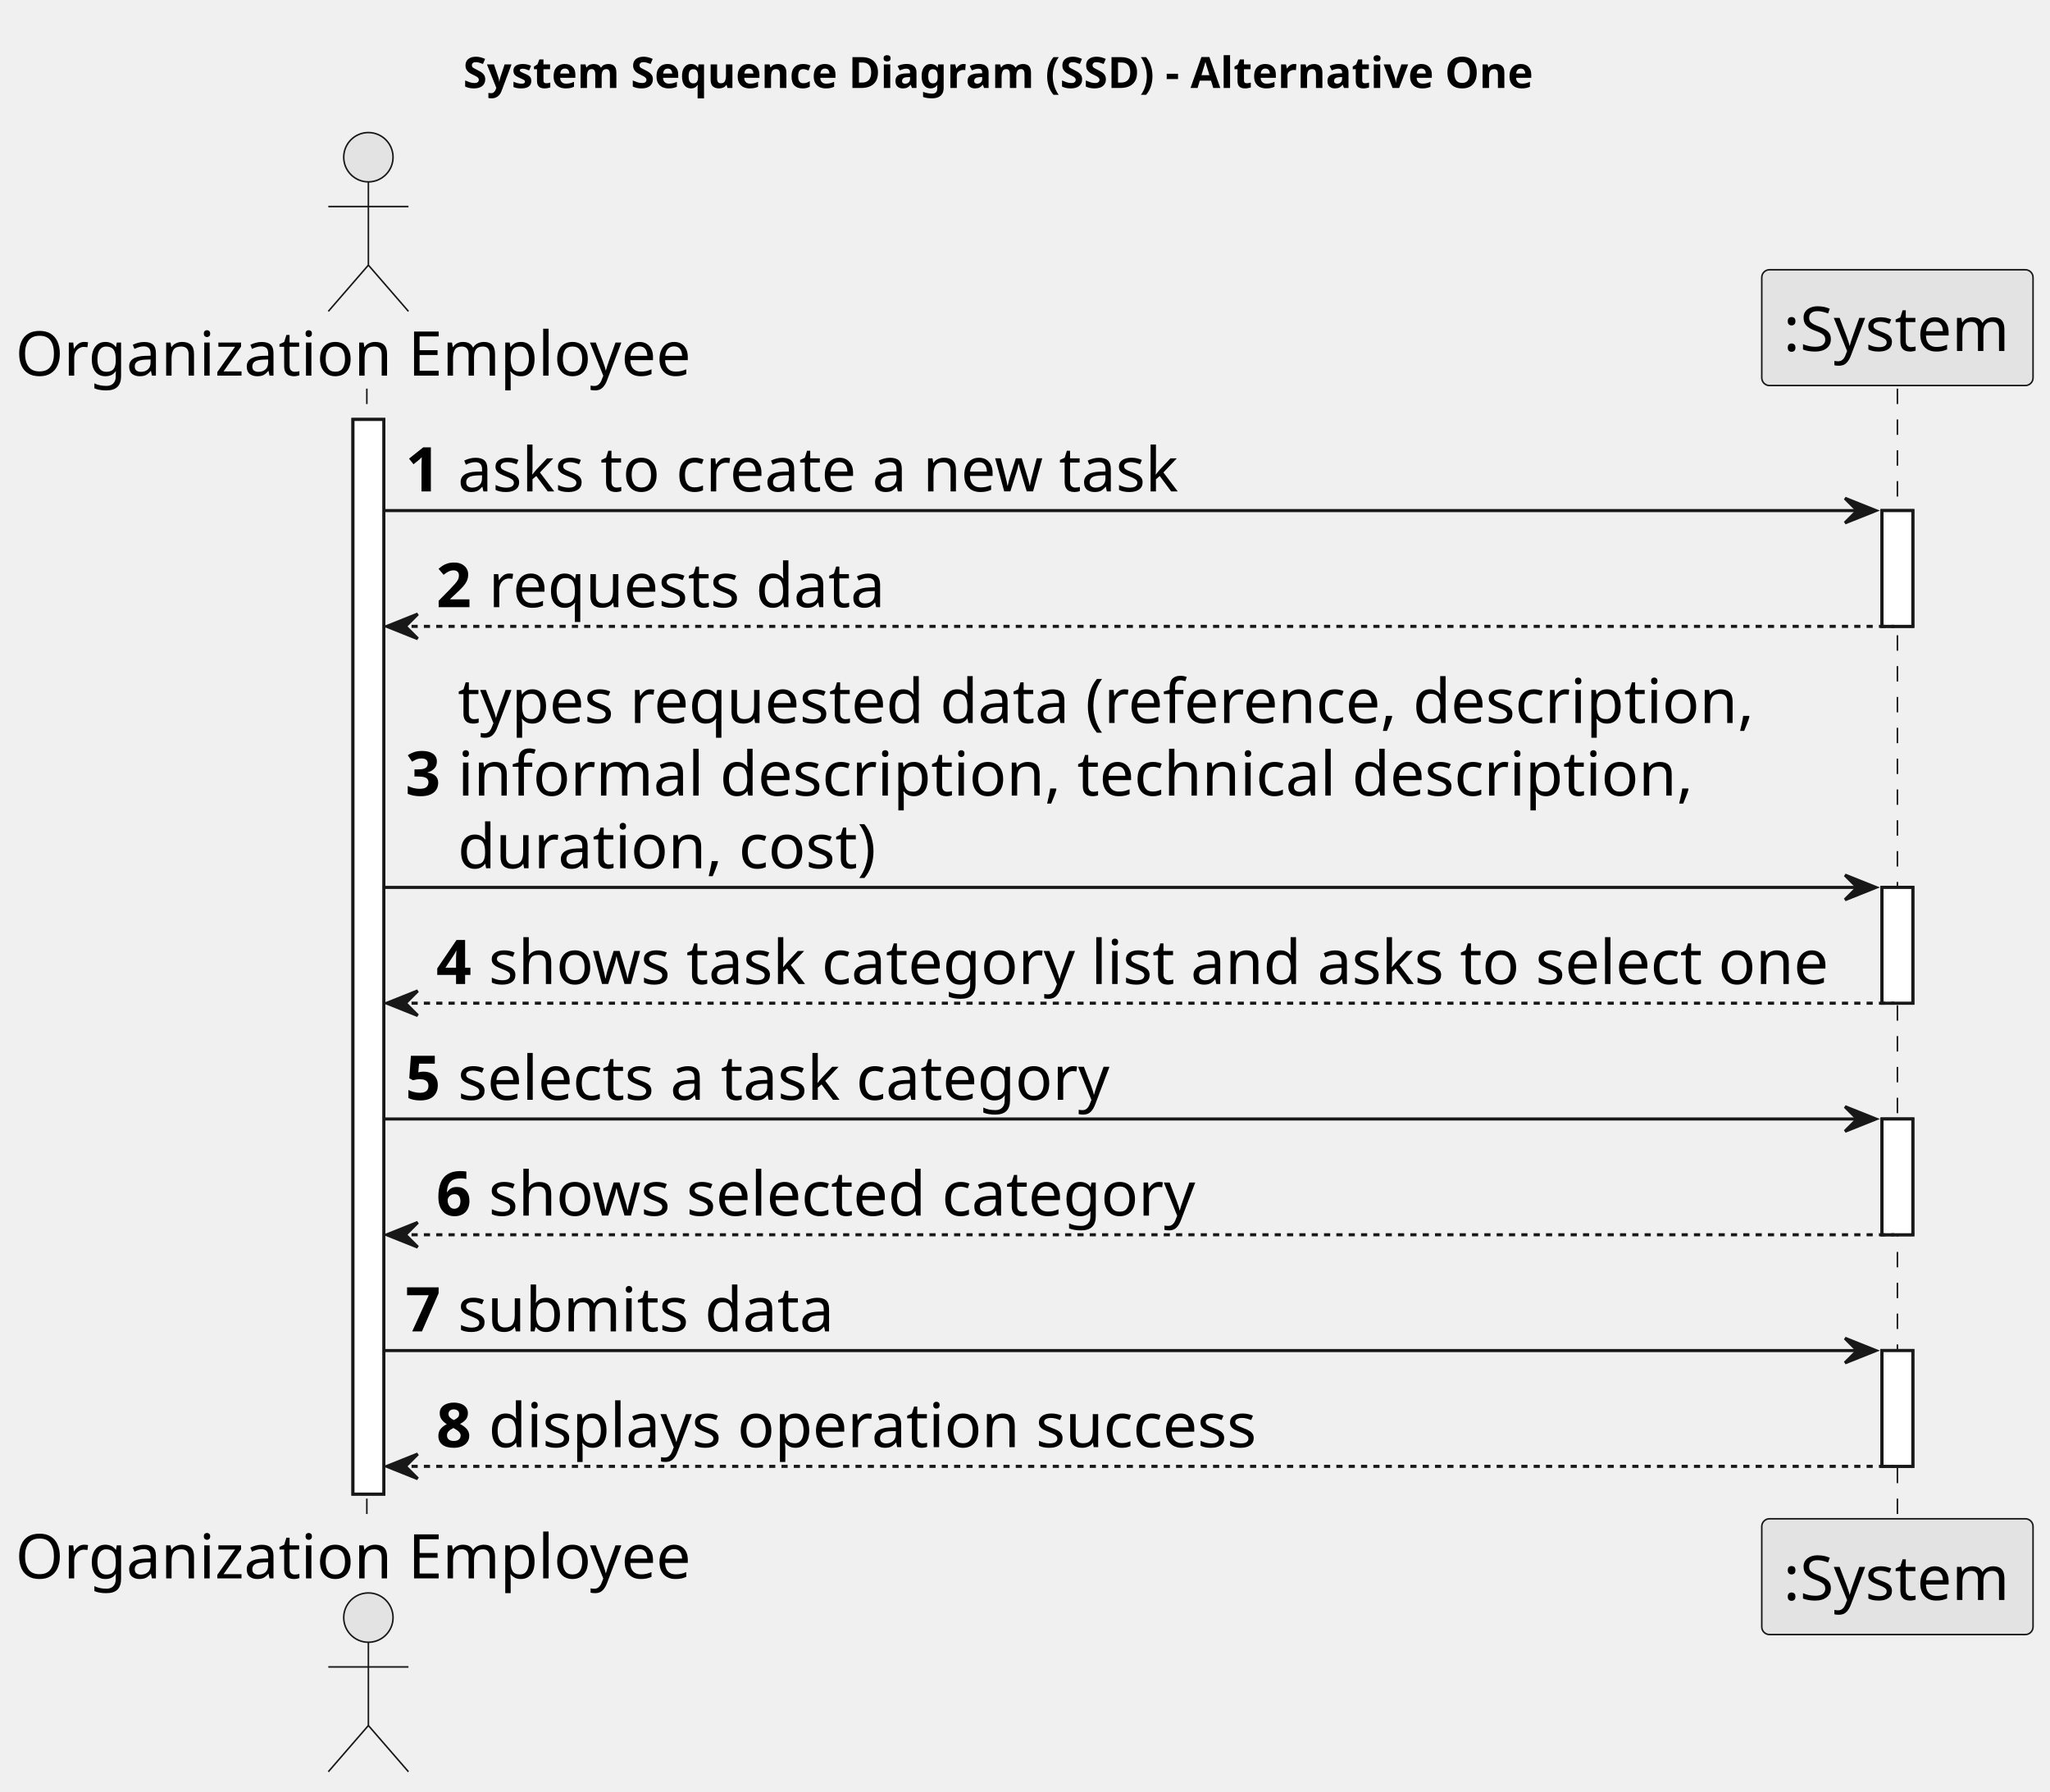
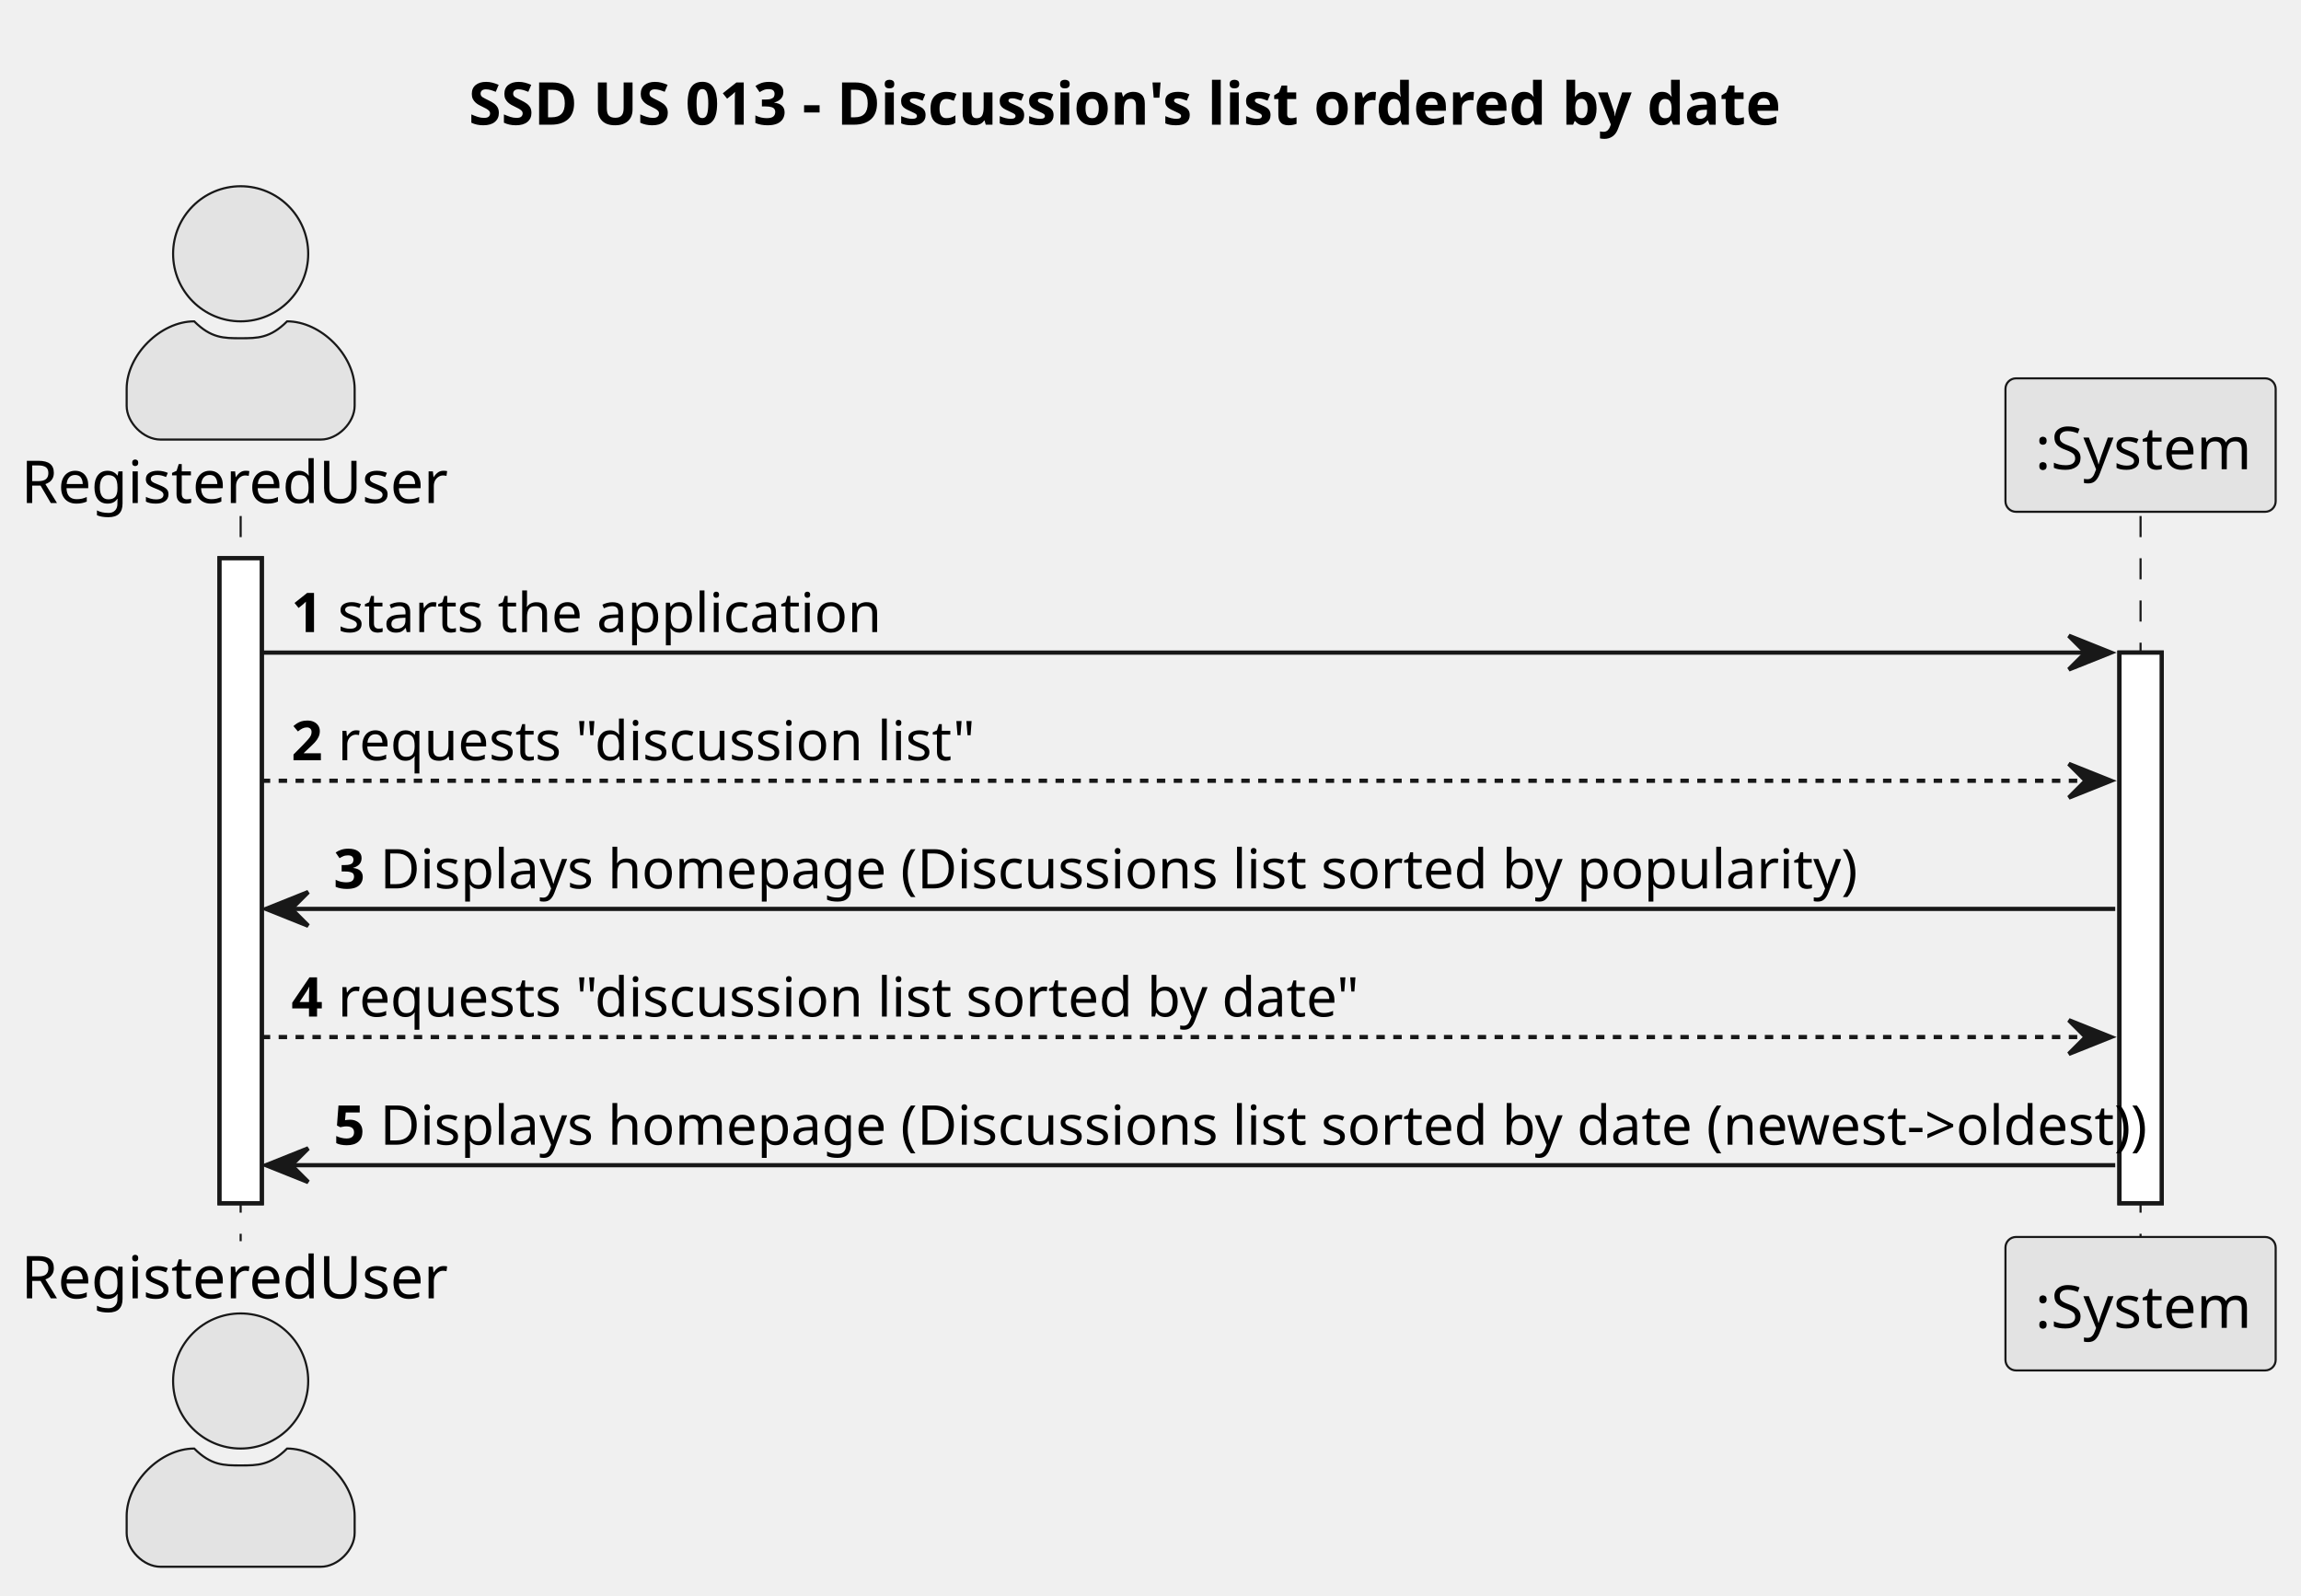
- <svg xmlns="http://www.w3.org/2000/svg" contentStyleType="text/css" height="581px" preserveAspectRatio="none" style="width:665px;height:581px;background:#FFFFFF;" version="1.1" viewBox="0 0 665 581" width="665px" zoomAndPan="magnify">
+ <svg xmlns="http://www.w3.org/2000/svg" contentStyleType="text/css" height="378px" preserveAspectRatio="none" style="width:545px;height:378px;background:#FFFFFF;" version="1.1" viewBox="0 0 545 378" width="545px" zoomAndPan="magnify">
  <defs />
  <g>
-     <text fill="#000000" font-family="sans-serif" font-size="14" font-weight="bold" lengthAdjust="spacing" textLength="363" x="150.25" y="28.535">System Sequence Diagram (SSD) - Alternative One</text>
-     <rect fill="#FFFFFF" height="348.547" style="stroke:#181818;stroke-width:1.0;" width="10" x="114.5" y="136.043" />
-     <rect fill="#FFFFFF" height="37.555" style="stroke:#181818;stroke-width:1.0;" width="10" x="610.5" y="165.598" />
-     <rect fill="#FFFFFF" height="37.555" style="stroke:#181818;stroke-width:1.0;" width="10" x="610.5" y="287.816" />
-     <rect fill="#FFFFFF" height="37.555" style="stroke:#181818;stroke-width:1.0;" width="10" x="610.5" y="362.926" />
-     <rect fill="#FFFFFF" height="37.555" style="stroke:#181818;stroke-width:1.0;" width="10" x="610.5" y="438.035" />
-     <line style="stroke:#181818;stroke-width:0.5;stroke-dasharray:5.0,5.0;" x1="119" x2="119" y1="126.043" y2="493.59" />
-     <line style="stroke:#181818;stroke-width:0.5;stroke-dasharray:5.0,5.0;" x1="615.5" x2="615.5" y1="126.043" y2="493.59" />
-     <text fill="#000000" font-family="sans-serif" font-size="20" lengthAdjust="spacing" textLength="223" x="5" y="121.824">Organization Employee</text>
-     <ellipse cx="119.5" cy="50.988" fill="#E3E3E3" rx="8" ry="8" style="stroke:#181818;stroke-width:0.5;" />
-     <path d="M119.5,58.988 L119.5,85.988 M106.5,66.988 L132.5,66.988 M119.5,85.988 L106.5,100.988 M119.5,85.988 L132.5,100.988 " fill="none" style="stroke:#181818;stroke-width:0.5;" />
-     <text fill="#000000" font-family="sans-serif" font-size="20" lengthAdjust="spacing" textLength="223" x="5" y="511.926">Organization Employee</text>
-     <ellipse cx="119.5" cy="524.644" fill="#E3E3E3" rx="8" ry="8" style="stroke:#181818;stroke-width:0.5;" />
-     <path d="M119.5,532.644 L119.5,559.644 M106.5,540.644 L132.5,540.644 M119.5,559.644 L106.5,574.644 M119.5,559.644 L132.5,574.644 " fill="none" style="stroke:#181818;stroke-width:0.5;" />
-     <rect fill="#E3E3E3" height="37.555" rx="2.5" ry="2.5" style="stroke:#181818;stroke-width:0.5;" width="88" x="571.5" y="87.488" />
-     <text fill="#000000" font-family="sans-serif" font-size="20" lengthAdjust="spacing" textLength="74" x="578.5" y="113.824">:System</text>
-     <rect fill="#E3E3E3" height="37.555" rx="2.5" ry="2.5" style="stroke:#181818;stroke-width:0.5;" width="88" x="571.5" y="492.59" />
-     <text fill="#000000" font-family="sans-serif" font-size="20" lengthAdjust="spacing" textLength="74" x="578.5" y="518.926">:System</text>
-     <rect fill="#FFFFFF" height="348.547" style="stroke:#181818;stroke-width:1.0;" width="10" x="114.5" y="136.043" />
-     <rect fill="#FFFFFF" height="37.555" style="stroke:#181818;stroke-width:1.0;" width="10" x="610.5" y="165.598" />
-     <rect fill="#FFFFFF" height="37.555" style="stroke:#181818;stroke-width:1.0;" width="10" x="610.5" y="287.816" />
-     <rect fill="#FFFFFF" height="37.555" style="stroke:#181818;stroke-width:1.0;" width="10" x="610.5" y="362.926" />
-     <rect fill="#FFFFFF" height="37.555" style="stroke:#181818;stroke-width:1.0;" width="10" x="610.5" y="438.035" />
-     <polygon fill="#181818" points="598.5,161.598,608.5,165.598,598.5,169.598,602.5,165.598" style="stroke:#181818;stroke-width:1.0;" />
-     <line style="stroke:#181818;stroke-width:1.0;" x1="124.5" x2="604.5" y1="165.598" y2="165.598" />
-     <text fill="#000000" font-family="sans-serif" font-size="20" font-weight="bold" lengthAdjust="spacing" textLength="13" x="131.5" y="159.379">1</text>
-     <text fill="#000000" font-family="sans-serif" font-size="20" lengthAdjust="spacing" textLength="239" x="148.5" y="159.379">asks to create a new task</text>
-     <polygon fill="#181818" points="135.5,199.152,125.5,203.152,135.5,207.152,131.5,203.152" style="stroke:#181818;stroke-width:1.0;" />
-     <line style="stroke:#181818;stroke-width:1.0;stroke-dasharray:2.0,2.0;" x1="129.5" x2="614.5" y1="203.152" y2="203.152" />
-     <text fill="#000000" font-family="sans-serif" font-size="20" font-weight="bold" lengthAdjust="spacing" textLength="13" x="141.5" y="196.934">2</text>
-     <text fill="#000000" font-family="sans-serif" font-size="20" lengthAdjust="spacing" textLength="130" x="158.5" y="196.934">requests data</text>
-     <polygon fill="#181818" points="598.5,283.816,608.5,287.816,598.5,291.816,602.5,287.816" style="stroke:#181818;stroke-width:1.0;" />
-     <line style="stroke:#181818;stroke-width:1.0;" x1="124.5" x2="604.5" y1="287.816" y2="287.816" />
-     <text fill="#000000" font-family="sans-serif" font-size="20" font-weight="bold" lengthAdjust="spacing" textLength="13" x="131.5" y="258.043">3</text>
-     <text fill="#000000" font-family="sans-serif" font-size="20" lengthAdjust="spacing" textLength="429" x="148.5" y="234.488">types requested data (reference, description,</text>
-     <text fill="#000000" font-family="sans-serif" font-size="20" lengthAdjust="spacing" textLength="412" x="148.5" y="258.043">informal description, technical description,</text>
-     <text fill="#000000" font-family="sans-serif" font-size="20" lengthAdjust="spacing" textLength="139" x="148.5" y="281.598">duration, cost)</text>
-     <polygon fill="#181818" points="135.5,321.371,125.5,325.371,135.5,329.371,131.5,325.371" style="stroke:#181818;stroke-width:1.0;" />
-     <line style="stroke:#181818;stroke-width:1.0;stroke-dasharray:2.0,2.0;" x1="129.5" x2="614.5" y1="325.371" y2="325.371" />
-     <text fill="#000000" font-family="sans-serif" font-size="20" font-weight="bold" lengthAdjust="spacing" textLength="13" x="141.5" y="319.152">4</text>
-     <text fill="#000000" font-family="sans-serif" font-size="20" lengthAdjust="spacing" textLength="445" x="158.5" y="319.152">shows task category list and asks to select one</text>
-     <polygon fill="#181818" points="598.5,358.926,608.5,362.926,598.5,366.926,602.5,362.926" style="stroke:#181818;stroke-width:1.0;" />
-     <line style="stroke:#181818;stroke-width:1.0;" x1="124.5" x2="604.5" y1="362.926" y2="362.926" />
-     <text fill="#000000" font-family="sans-serif" font-size="20" font-weight="bold" lengthAdjust="spacing" textLength="13" x="131.5" y="356.707">5</text>
-     <text fill="#000000" font-family="sans-serif" font-size="20" lengthAdjust="spacing" textLength="215" x="148.5" y="356.707">selects a task category</text>
-     <polygon fill="#181818" points="135.5,396.481,125.5,400.481,135.5,404.481,131.5,400.481" style="stroke:#181818;stroke-width:1.0;" />
-     <line style="stroke:#181818;stroke-width:1.0;stroke-dasharray:2.0,2.0;" x1="129.5" x2="614.5" y1="400.481" y2="400.481" />
-     <text fill="#000000" font-family="sans-serif" font-size="20" font-weight="bold" lengthAdjust="spacing" textLength="13" x="141.5" y="394.262">6</text>
-     <text fill="#000000" font-family="sans-serif" font-size="20" lengthAdjust="spacing" textLength="231" x="158.5" y="394.262">shows selected category</text>
-     <polygon fill="#181818" points="598.5,434.035,608.5,438.035,598.5,442.035,602.5,438.035" style="stroke:#181818;stroke-width:1.0;" />
-     <line style="stroke:#181818;stroke-width:1.0;" x1="124.5" x2="604.5" y1="438.035" y2="438.035" />
-     <text fill="#000000" font-family="sans-serif" font-size="20" font-weight="bold" lengthAdjust="spacing" textLength="13" x="131.5" y="431.816">7</text>
-     <text fill="#000000" font-family="sans-serif" font-size="20" lengthAdjust="spacing" textLength="125" x="148.5" y="431.816">submits data</text>
-     <polygon fill="#181818" points="135.5,471.59,125.5,475.59,135.5,479.59,131.5,475.59" style="stroke:#181818;stroke-width:1.0;" />
-     <line style="stroke:#181818;stroke-width:1.0;stroke-dasharray:2.0,2.0;" x1="129.5" x2="614.5" y1="475.59" y2="475.59" />
-     <text fill="#000000" font-family="sans-serif" font-size="20" font-weight="bold" lengthAdjust="spacing" textLength="13" x="141.5" y="469.371">8</text>
-     <text fill="#000000" font-family="sans-serif" font-size="20" lengthAdjust="spacing" textLength="256" x="158.5" y="469.371">displays operation success</text>
+     <text fill="#000000" font-family="sans-serif" font-size="14" font-weight="bold" lengthAdjust="spacing" textLength="321" x="111" y="29.533">SSD US 013 - Discussion's list ordered by date</text>
+     <rect fill="#FFFFFF" height="152.758" style="stroke:#181818;stroke-width:1.0;" width="10" x="52" y="132.219" />
+     <rect fill="#FFFFFF" height="130.406" style="stroke:#181818;stroke-width:1.0;" width="10" x="502" y="154.57" />
+     <line style="stroke:#181818;stroke-width:0.5;stroke-dasharray:5.0,5.0;" x1="57" x2="57" y1="122.219" y2="293.977" />
+     <line style="stroke:#181818;stroke-width:0.5;stroke-dasharray:5.0,5.0;" x1="507" x2="507" y1="122.219" y2="293.977" />
+     <text fill="#000000" font-family="sans-serif" font-size="14" lengthAdjust="spacing" textLength="98" x="5" y="119.143">RegisteredUser</text>
+     <ellipse cx="57" cy="60.109" fill="#E3E3E3" rx="16" ry="16" style="stroke:#181818;stroke-width:0.5;" />
+     <path d="M57,80.109 C61,80.109 64,80.109 68,76.109 C76,76.109 84,84.109 84,92.109 L84,96.109 C84,100.109 80,104.109 76,104.109 L38,104.109 C34,104.109 30,100.109 30,96.109 L30,92.109 C30,84.109 38,76.109 46,76.109 C50,80.109 53,80.109 57,80.109 " fill="#E3E3E3" style="stroke:#181818;stroke-width:0.5;" />
+     <text fill="#000000" font-family="sans-serif" font-size="14" lengthAdjust="spacing" textLength="98" x="5" y="307.51">RegisteredUser</text>
+     <ellipse cx="57" cy="327.086" fill="#E3E3E3" rx="16" ry="16" style="stroke:#181818;stroke-width:0.5;" />
+     <path d="M57,347.086 C61,347.086 64,347.086 68,343.086 C76,343.086 84,351.086 84,359.086 L84,363.086 C84,367.086 80,371.086 76,371.086 L38,371.086 C34,371.086 30,367.086 30,363.086 L30,359.086 C30,351.086 38,343.086 46,343.086 C50,347.086 53,347.086 57,347.086 " fill="#E3E3E3" style="stroke:#181818;stroke-width:0.5;" />
+     <rect fill="#E3E3E3" height="31.609" rx="2.5" ry="2.5" style="stroke:#181818;stroke-width:0.5;" width="64" x="475" y="89.609" />
+     <text fill="#000000" font-family="sans-serif" font-size="14" lengthAdjust="spacing" textLength="50" x="482" y="111.143">:System</text>
+     <rect fill="#E3E3E3" height="31.609" rx="2.5" ry="2.5" style="stroke:#181818;stroke-width:0.5;" width="64" x="475" y="292.977" />
+     <text fill="#000000" font-family="sans-serif" font-size="14" lengthAdjust="spacing" textLength="50" x="482" y="314.51">:System</text>
+     <rect fill="#FFFFFF" height="152.758" style="stroke:#181818;stroke-width:1.0;" width="10" x="52" y="132.219" />
+     <rect fill="#FFFFFF" height="130.406" style="stroke:#181818;stroke-width:1.0;" width="10" x="502" y="154.57" />
+     <polygon fill="#181818" points="490,150.57,500,154.57,490,158.57,494,154.57" style="stroke:#181818;stroke-width:1.0;" />
+     <line style="stroke:#181818;stroke-width:1.0;" x1="62" x2="496" y1="154.57" y2="154.57" />
+     <text fill="#000000" font-family="sans-serif" font-size="13" font-weight="bold" lengthAdjust="spacing" textLength="7" x="69" y="149.714">1</text>
+     <text fill="#000000" font-family="sans-serif" font-size="13" lengthAdjust="spacing" textLength="121" x="80" y="149.714">starts the application</text>
+     <polygon fill="#181818" points="490,180.922,500,184.922,490,188.922,494,184.922" style="stroke:#181818;stroke-width:1.0;" />
+     <line style="stroke:#181818;stroke-width:1.0;stroke-dasharray:2.0,2.0;" x1="62" x2="496" y1="184.922" y2="184.922" />
+     <text fill="#000000" font-family="sans-serif" font-size="13" font-weight="bold" lengthAdjust="spacing" textLength="7" x="69" y="180.065">2</text>
+     <text fill="#000000" font-family="sans-serif" font-size="13" lengthAdjust="spacing" textLength="147" x="80" y="180.065">requests "discussion list"</text>
+     <polygon fill="#181818" points="73,211.273,63,215.273,73,219.273,69,215.273" style="stroke:#181818;stroke-width:1.0;" />
+     <line style="stroke:#181818;stroke-width:1.0;" x1="67" x2="501" y1="215.273" y2="215.273" />
+     <text fill="#000000" font-family="sans-serif" font-size="13" font-weight="bold" lengthAdjust="spacing" textLength="7" x="79" y="210.417">3</text>
+     <text fill="#000000" font-family="sans-serif" font-size="13" lengthAdjust="spacing" textLength="336" x="90" y="210.417">Displays homepage (Discussions list sorted by popularity)</text>
+     <polygon fill="#181818" points="490,241.625,500,245.625,490,249.625,494,245.625" style="stroke:#181818;stroke-width:1.0;" />
+     <line style="stroke:#181818;stroke-width:1.0;stroke-dasharray:2.0,2.0;" x1="62" x2="496" y1="245.625" y2="245.625" />
+     <text fill="#000000" font-family="sans-serif" font-size="13" font-weight="bold" lengthAdjust="spacing" textLength="7" x="69" y="240.769">4</text>
+     <text fill="#000000" font-family="sans-serif" font-size="13" lengthAdjust="spacing" textLength="234" x="80" y="240.769">requests "discussion list sorted by date"</text>
+     <polygon fill="#181818" points="73,271.977,63,275.977,73,279.977,69,275.977" style="stroke:#181818;stroke-width:1.0;" />
+     <line style="stroke:#181818;stroke-width:1.0;" x1="67" x2="501" y1="275.977" y2="275.977" />
+     <text fill="#000000" font-family="sans-serif" font-size="13" font-weight="bold" lengthAdjust="spacing" textLength="7" x="79" y="271.12">5</text>
+     <text fill="#000000" font-family="sans-serif" font-size="13" lengthAdjust="spacing" textLength="405" x="90" y="271.12">Displays homepage (Discussions list sorted by date (newest-&gt;oldest))</text>
  </g>
</svg>
